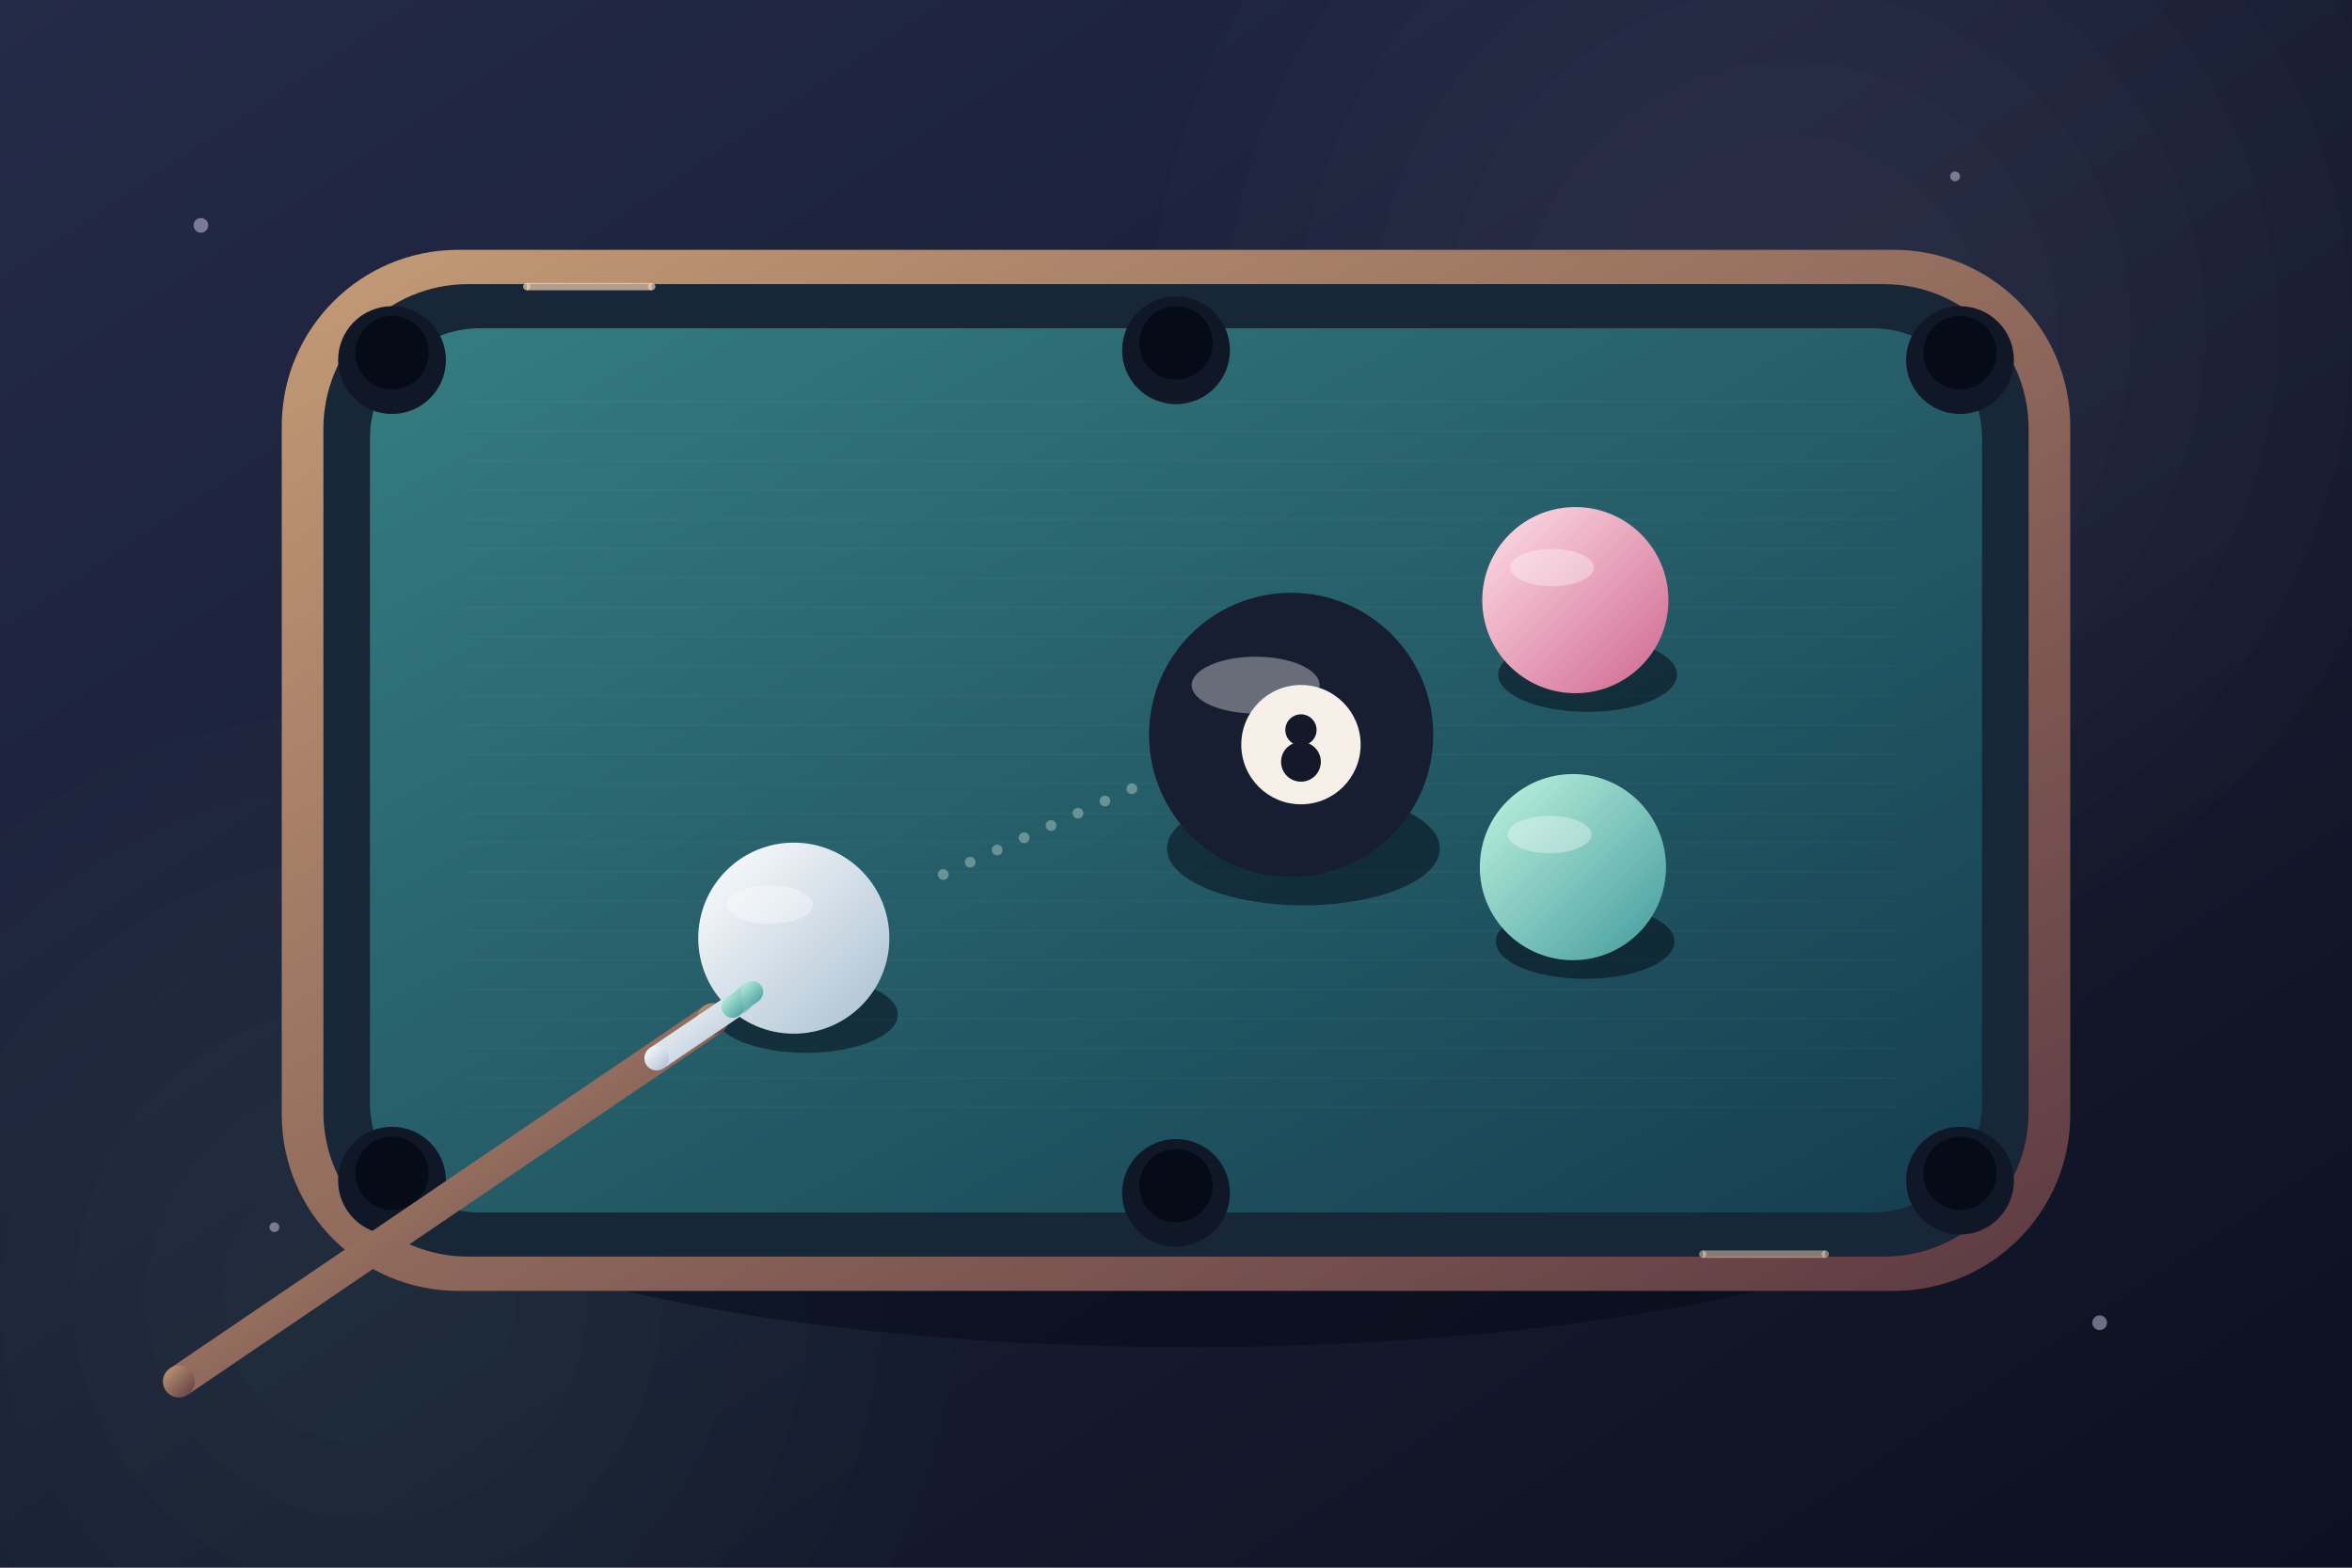
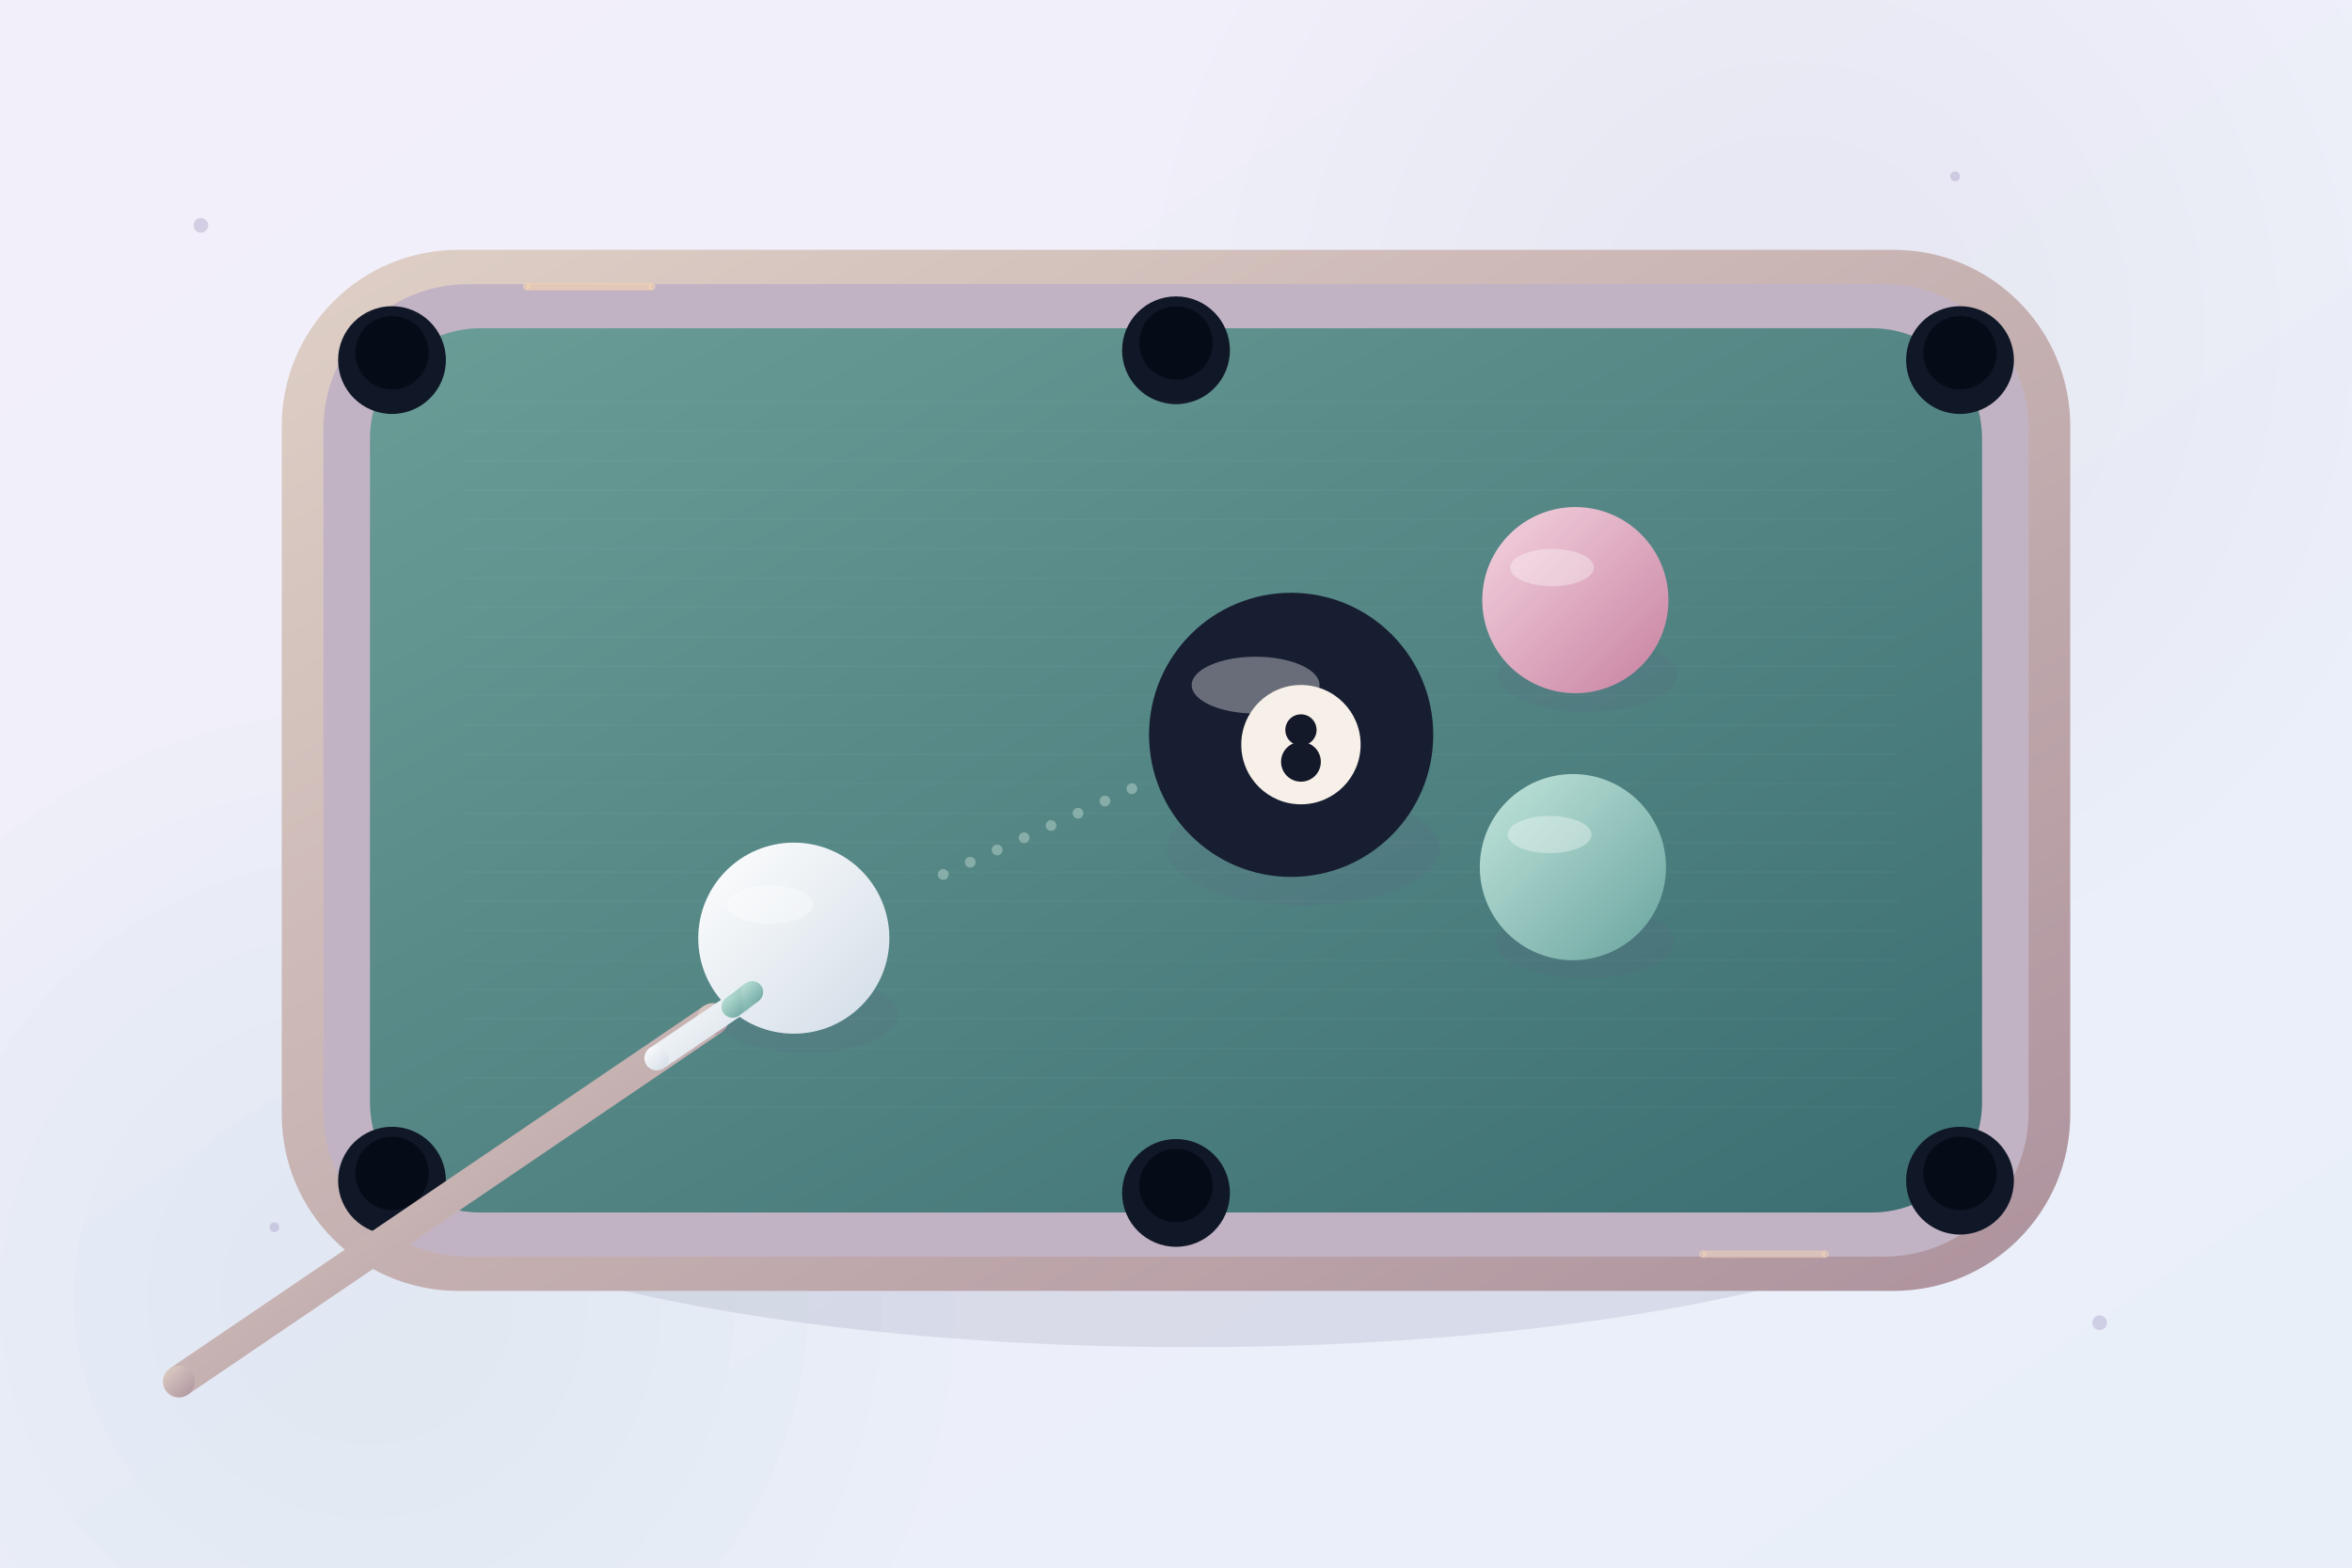
<svg xmlns="http://www.w3.org/2000/svg" width="960" height="640" viewBox="0 0 960 640" role="img" aria-labelledby="title">
  <defs>
    <linearGradient id="background" x2="1" y2="1">
-       <stop offset="0" stop-color="#242b48" />
-       <stop offset="1" stop-color="#0c1020" />
+       <stop offset="0" stop-color="#f3effa" />
+       <stop offset="1" stop-color="#e8eff9" />
    </linearGradient>
    <linearGradient id="rose" x2="1" y2="1">
-       <stop offset="0" stop-color="#ffe0e8" />
-       <stop offset="1" stop-color="#cf668d" />
+       <stop offset="0" stop-color="#f5d4e0" />
+       <stop offset="1" stop-color="#c781a1" />
    </linearGradient>
    <linearGradient id="teal" x2="1" y2="1">
-       <stop offset="0" stop-color="#c0f5df" />
-       <stop offset="1" stop-color="#429a9e" />
+       <stop offset="0" stop-color="#c1e5dc" />
+       <stop offset="1" stop-color="#6aa49e" />
    </linearGradient>
    <linearGradient id="lilac" x2="1" y2="1">
-       <stop offset="0" stop-color="#ded4ff" />
-       <stop offset="1" stop-color="#7b68ba" />
+       <stop offset="0" stop-color="#dcd3ee" />
+       <stop offset="1" stop-color="#9683c4" />
    </linearGradient>
    <linearGradient id="pearl" x2="1" y2="1">
      <stop offset="0" stop-color="#ffffff" />
-       <stop offset="1" stop-color="#a8bfd0" />
+       <stop offset="1" stop-color="#d1dce6" />
    </linearGradient>
    <linearGradient id="wood" x2="1" y2="1">
-       <stop offset="0" stop-color="#c59c76" />
-       <stop offset="1" stop-color="#5c3942" />
+       <stop offset="0" stop-color="#dfd0c6" />
+       <stop offset="1" stop-color="#ad929d" />
    </linearGradient>
    <linearGradient id="felt" x2="1" y2="1">
-       <stop offset="0" stop-color="#357d81" />
-       <stop offset="1" stop-color="#153e50" />
+       <stop offset="0" stop-color="#6b9d97" />
+       <stop offset="1" stop-color="#3b6e71" />
    </linearGradient>
    <linearGradient id="ocean" x2="1" y2="1">
-       <stop offset="0" stop-color="#345a80" />
-       <stop offset="1" stop-color="#152e4f" />
+       <stop offset="0" stop-color="#d5e8f0" />
+       <stop offset="1" stop-color="#a5c8d8" />
    </linearGradient>
  </defs>
  <rect x="0" y="0" width="960" height="640" rx="0" fill="url(#background)" />
-   <ellipse cx="730" cy="135" rx="260" ry="260" fill="#9f89d6" opacity="0.012" />
-   <ellipse cx="730" cy="135" rx="230" ry="230" fill="#9f89d6" opacity="0.012" />
-   <ellipse cx="730" cy="135" rx="200" ry="200" fill="#9f89d6" opacity="0.012" />
-   <ellipse cx="730" cy="135" rx="170" ry="170" fill="#9f89d6" opacity="0.012" />
-   <ellipse cx="730" cy="135" rx="140" ry="140" fill="#9f89d6" opacity="0.012" />
-   <ellipse cx="730" cy="135" rx="110" ry="110" fill="#9f89d6" opacity="0.012" />
-   <ellipse cx="730" cy="135" rx="80" ry="80" fill="#9f89d6" opacity="0.012" />
-   <ellipse cx="150" cy="530" rx="240" ry="240" fill="#5cc9c1" opacity="0.014" />
-   <ellipse cx="150" cy="530" rx="210" ry="210" fill="#5cc9c1" opacity="0.014" />
-   <ellipse cx="150" cy="530" rx="180" ry="180" fill="#5cc9c1" opacity="0.014" />
-   <ellipse cx="150" cy="530" rx="150" ry="150" fill="#5cc9c1" opacity="0.014" />
-   <ellipse cx="150" cy="530" rx="120" ry="120" fill="#5cc9c1" opacity="0.014" />
-   <ellipse cx="150" cy="530" rx="90" ry="90" fill="#5cc9c1" opacity="0.014" />
-   <ellipse cx="150" cy="530" rx="60" ry="60" fill="#5cc9c1" opacity="0.014" />
-   <ellipse cx="82" cy="92" rx="3" ry="3" fill="#e5dcff" opacity="0.45" />
-   <ellipse cx="857" cy="540" rx="3" ry="3" fill="#e5dcff" opacity="0.45" />
-   <ellipse cx="798" cy="72" rx="2" ry="2" fill="#e5dcff" opacity="0.45" />
-   <ellipse cx="112" cy="501" rx="2" ry="2" fill="#e5dcff" opacity="0.45" />
-   <ellipse cx="486" cy="460" rx="346" ry="90" fill="#060b18" opacity="0.55" />
+   <ellipse cx="730" cy="135" rx="260" ry="260" fill="#bba7d8" opacity="0.016" />
+   <ellipse cx="730" cy="135" rx="230" ry="230" fill="#bba7d8" opacity="0.016" />
+   <ellipse cx="730" cy="135" rx="200" ry="200" fill="#bba7d8" opacity="0.016" />
+   <ellipse cx="730" cy="135" rx="170" ry="170" fill="#bba7d8" opacity="0.016" />
+   <ellipse cx="730" cy="135" rx="140" ry="140" fill="#bba7d8" opacity="0.016" />
+   <ellipse cx="730" cy="135" rx="110" ry="110" fill="#bba7d8" opacity="0.016" />
+   <ellipse cx="730" cy="135" rx="80" ry="80" fill="#bba7d8" opacity="0.016" />
+   <ellipse cx="150" cy="530" rx="240" ry="240" fill="#b2d8d5" opacity="0.022" />
+   <ellipse cx="150" cy="530" rx="210" ry="210" fill="#b2d8d5" opacity="0.022" />
+   <ellipse cx="150" cy="530" rx="180" ry="180" fill="#b2d8d5" opacity="0.022" />
+   <ellipse cx="150" cy="530" rx="150" ry="150" fill="#b2d8d5" opacity="0.022" />
+   <ellipse cx="150" cy="530" rx="120" ry="120" fill="#b2d8d5" opacity="0.022" />
+   <ellipse cx="150" cy="530" rx="90" ry="90" fill="#b2d8d5" opacity="0.022" />
+   <ellipse cx="150" cy="530" rx="60" ry="60" fill="#b2d8d5" opacity="0.022" />
+   <ellipse cx="82" cy="92" rx="3" ry="3" fill="#8e81b4" opacity="0.3" />
+   <ellipse cx="857" cy="540" rx="3" ry="3" fill="#8e81b4" opacity="0.3" />
+   <ellipse cx="798" cy="72" rx="2" ry="2" fill="#8e81b4" opacity="0.3" />
+   <ellipse cx="112" cy="501" rx="2" ry="2" fill="#8e81b4" opacity="0.3" />
+   <ellipse cx="486" cy="460" rx="346" ry="90" fill="#626080" opacity="0.14" />
  <rect x="115" y="102" width="730" height="425" rx="72" fill="url(#wood)" />
-   <rect x="132" y="116" width="696" height="397" rx="59" fill="#172738" />
+   <rect x="132" y="116" width="696" height="397" rx="59" fill="#c2b3c4" />
  <rect x="151" y="134" width="658" height="361" rx="45" fill="url(#felt)" />
  <ellipse cx="160" cy="147" rx="22" ry="22" fill="#101828" />
  <ellipse cx="160" cy="144" rx="15" ry="15" fill="#060c17" />
  <ellipse cx="480" cy="143" rx="22" ry="22" fill="#101828" />
  <ellipse cx="480" cy="140" rx="15" ry="15" fill="#060c17" />
  <ellipse cx="800" cy="147" rx="22" ry="22" fill="#101828" />
  <ellipse cx="800" cy="144" rx="15" ry="15" fill="#060c17" />
  <ellipse cx="160" cy="482" rx="22" ry="22" fill="#101828" />
  <ellipse cx="160" cy="479" rx="15" ry="15" fill="#060c17" />
  <ellipse cx="480" cy="487" rx="22" ry="22" fill="#101828" />
  <ellipse cx="480" cy="484" rx="15" ry="15" fill="#060c17" />
  <ellipse cx="800" cy="482" rx="22" ry="22" fill="#101828" />
  <ellipse cx="800" cy="479" rx="15" ry="15" fill="#060c17" />
  <polygon points="190,164.35 774,164.35 774,163.65 190,163.65" fill="#d7fff1" opacity="0.028" />
  <ellipse cx="190" cy="164" rx="0.35" ry="0.35" fill="#d7fff1" opacity="0.028" />
  <ellipse cx="774" cy="164" rx="0.35" ry="0.35" fill="#d7fff1" opacity="0.028" />
  <polygon points="190,176.35 774,176.35 774,175.65 190,175.65" fill="#d7fff1" opacity="0.028" />
  <ellipse cx="190" cy="176" rx="0.35" ry="0.35" fill="#d7fff1" opacity="0.028" />
  <ellipse cx="774" cy="176" rx="0.35" ry="0.35" fill="#d7fff1" opacity="0.028" />
  <polygon points="190,188.35 774,188.35 774,187.65 190,187.65" fill="#d7fff1" opacity="0.028" />
  <ellipse cx="190" cy="188" rx="0.35" ry="0.35" fill="#d7fff1" opacity="0.028" />
  <ellipse cx="774" cy="188" rx="0.35" ry="0.35" fill="#d7fff1" opacity="0.028" />
  <polygon points="190,200.35 774,200.35 774,199.65 190,199.65" fill="#d7fff1" opacity="0.028" />
  <ellipse cx="190" cy="200" rx="0.35" ry="0.35" fill="#d7fff1" opacity="0.028" />
  <ellipse cx="774" cy="200" rx="0.35" ry="0.35" fill="#d7fff1" opacity="0.028" />
  <polygon points="190,212.35 774,212.35 774,211.65 190,211.65" fill="#d7fff1" opacity="0.028" />
  <ellipse cx="190" cy="212" rx="0.35" ry="0.35" fill="#d7fff1" opacity="0.028" />
  <ellipse cx="774" cy="212" rx="0.35" ry="0.35" fill="#d7fff1" opacity="0.028" />
  <polygon points="190,224.35 774,224.35 774,223.65 190,223.65" fill="#d7fff1" opacity="0.028" />
  <ellipse cx="190" cy="224" rx="0.35" ry="0.35" fill="#d7fff1" opacity="0.028" />
  <ellipse cx="774" cy="224" rx="0.35" ry="0.35" fill="#d7fff1" opacity="0.028" />
  <polygon points="190,236.35 774,236.35 774,235.65 190,235.65" fill="#d7fff1" opacity="0.028" />
  <ellipse cx="190" cy="236" rx="0.35" ry="0.35" fill="#d7fff1" opacity="0.028" />
  <ellipse cx="774" cy="236" rx="0.35" ry="0.35" fill="#d7fff1" opacity="0.028" />
  <polygon points="190,248.35 774,248.35 774,247.65 190,247.65" fill="#d7fff1" opacity="0.028" />
  <ellipse cx="190" cy="248" rx="0.35" ry="0.35" fill="#d7fff1" opacity="0.028" />
  <ellipse cx="774" cy="248" rx="0.35" ry="0.35" fill="#d7fff1" opacity="0.028" />
  <polygon points="190,260.35 774,260.35 774,259.65 190,259.65" fill="#d7fff1" opacity="0.028" />
  <ellipse cx="190" cy="260" rx="0.35" ry="0.35" fill="#d7fff1" opacity="0.028" />
  <ellipse cx="774" cy="260" rx="0.35" ry="0.35" fill="#d7fff1" opacity="0.028" />
  <polygon points="190,272.35 774,272.35 774,271.65 190,271.65" fill="#d7fff1" opacity="0.028" />
  <ellipse cx="190" cy="272" rx="0.35" ry="0.35" fill="#d7fff1" opacity="0.028" />
  <ellipse cx="774" cy="272" rx="0.35" ry="0.35" fill="#d7fff1" opacity="0.028" />
  <polygon points="190,284.35 774,284.35 774,283.65 190,283.65" fill="#d7fff1" opacity="0.028" />
  <ellipse cx="190" cy="284" rx="0.35" ry="0.35" fill="#d7fff1" opacity="0.028" />
  <ellipse cx="774" cy="284" rx="0.35" ry="0.35" fill="#d7fff1" opacity="0.028" />
  <polygon points="190,296.35 774,296.35 774,295.65 190,295.65" fill="#d7fff1" opacity="0.028" />
  <ellipse cx="190" cy="296" rx="0.35" ry="0.35" fill="#d7fff1" opacity="0.028" />
  <ellipse cx="774" cy="296" rx="0.35" ry="0.35" fill="#d7fff1" opacity="0.028" />
  <polygon points="190,308.35 774,308.35 774,307.65 190,307.65" fill="#d7fff1" opacity="0.028" />
  <ellipse cx="190" cy="308" rx="0.35" ry="0.35" fill="#d7fff1" opacity="0.028" />
  <ellipse cx="774" cy="308" rx="0.35" ry="0.35" fill="#d7fff1" opacity="0.028" />
  <polygon points="190,320.35 774,320.35 774,319.65 190,319.65" fill="#d7fff1" opacity="0.028" />
  <ellipse cx="190" cy="320" rx="0.35" ry="0.35" fill="#d7fff1" opacity="0.028" />
  <ellipse cx="774" cy="320" rx="0.35" ry="0.35" fill="#d7fff1" opacity="0.028" />
  <polygon points="190,332.35 774,332.35 774,331.65 190,331.65" fill="#d7fff1" opacity="0.028" />
  <ellipse cx="190" cy="332" rx="0.35" ry="0.35" fill="#d7fff1" opacity="0.028" />
  <ellipse cx="774" cy="332" rx="0.35" ry="0.35" fill="#d7fff1" opacity="0.028" />
  <polygon points="190,344.35 774,344.35 774,343.65 190,343.65" fill="#d7fff1" opacity="0.028" />
  <ellipse cx="190" cy="344" rx="0.35" ry="0.35" fill="#d7fff1" opacity="0.028" />
  <ellipse cx="774" cy="344" rx="0.35" ry="0.35" fill="#d7fff1" opacity="0.028" />
  <polygon points="190,356.35 774,356.35 774,355.65 190,355.65" fill="#d7fff1" opacity="0.028" />
  <ellipse cx="190" cy="356" rx="0.35" ry="0.35" fill="#d7fff1" opacity="0.028" />
  <ellipse cx="774" cy="356" rx="0.35" ry="0.35" fill="#d7fff1" opacity="0.028" />
  <polygon points="190,368.35 774,368.35 774,367.65 190,367.65" fill="#d7fff1" opacity="0.028" />
  <ellipse cx="190" cy="368" rx="0.35" ry="0.35" fill="#d7fff1" opacity="0.028" />
  <ellipse cx="774" cy="368" rx="0.35" ry="0.35" fill="#d7fff1" opacity="0.028" />
  <polygon points="190,380.35 774,380.35 774,379.65 190,379.65" fill="#d7fff1" opacity="0.028" />
  <ellipse cx="190" cy="380" rx="0.35" ry="0.35" fill="#d7fff1" opacity="0.028" />
  <ellipse cx="774" cy="380" rx="0.35" ry="0.35" fill="#d7fff1" opacity="0.028" />
  <polygon points="190,392.35 774,392.35 774,391.65 190,391.65" fill="#d7fff1" opacity="0.028" />
  <ellipse cx="190" cy="392" rx="0.35" ry="0.35" fill="#d7fff1" opacity="0.028" />
  <ellipse cx="774" cy="392" rx="0.35" ry="0.35" fill="#d7fff1" opacity="0.028" />
  <polygon points="190,404.35 774,404.35 774,403.65 190,403.65" fill="#d7fff1" opacity="0.028" />
  <ellipse cx="190" cy="404" rx="0.35" ry="0.35" fill="#d7fff1" opacity="0.028" />
  <ellipse cx="774" cy="404" rx="0.35" ry="0.35" fill="#d7fff1" opacity="0.028" />
  <polygon points="190,416.35 774,416.35 774,415.65 190,415.65" fill="#d7fff1" opacity="0.028" />
  <ellipse cx="190" cy="416" rx="0.35" ry="0.35" fill="#d7fff1" opacity="0.028" />
  <ellipse cx="774" cy="416" rx="0.35" ry="0.35" fill="#d7fff1" opacity="0.028" />
  <polygon points="190,428.35 774,428.35 774,427.65 190,427.65" fill="#d7fff1" opacity="0.028" />
  <ellipse cx="190" cy="428" rx="0.35" ry="0.35" fill="#d7fff1" opacity="0.028" />
  <ellipse cx="774" cy="428" rx="0.35" ry="0.35" fill="#d7fff1" opacity="0.028" />
  <polygon points="190,440.35 774,440.35 774,439.65 190,439.65" fill="#d7fff1" opacity="0.028" />
  <ellipse cx="190" cy="440" rx="0.35" ry="0.35" fill="#d7fff1" opacity="0.028" />
  <ellipse cx="774" cy="440" rx="0.35" ry="0.35" fill="#d7fff1" opacity="0.028" />
  <polygon points="190,452.35 774,452.35 774,451.65 190,451.65" fill="#d7fff1" opacity="0.028" />
  <ellipse cx="190" cy="452" rx="0.35" ry="0.35" fill="#d7fff1" opacity="0.028" />
  <ellipse cx="774" cy="452" rx="0.35" ry="0.35" fill="#d7fff1" opacity="0.028" />
-   <ellipse cx="532" cy="346.4" rx="55.68" ry="23.2" fill="#060b18" opacity="0.55" />
+   <ellipse cx="532" cy="346.4" rx="55.68" ry="23.2" fill="#626080" opacity="0.14" />
  <ellipse cx="527" cy="300" rx="58" ry="58" fill="#171e31" />
  <ellipse cx="512.5" cy="279.7" rx="26.1" ry="11.6" fill="#ffffff" opacity="0.35" />
  <ellipse cx="531" cy="304" rx="24.36" ry="24.36" fill="#f7f0e8" />
  <ellipse cx="531" cy="298" rx="6.38" ry="6.38" fill="#14192a" />
  <ellipse cx="531" cy="311" rx="8.12" ry="8.12" fill="#14192a" />
-   <ellipse cx="648" cy="275.4" rx="36.48" ry="15.2" fill="#060b18" opacity="0.55" />
+   <ellipse cx="648" cy="275.4" rx="36.48" ry="15.2" fill="#626080" opacity="0.14" />
  <ellipse cx="643" cy="245" rx="38" ry="38" fill="url(#rose)" />
  <ellipse cx="633.5" cy="231.7" rx="17.1" ry="7.6" fill="#ffffff" opacity="0.35" />
-   <ellipse cx="647" cy="384.4" rx="36.48" ry="15.2" fill="#060b18" opacity="0.55" />
+   <ellipse cx="647" cy="384.4" rx="36.48" ry="15.2" fill="#626080" opacity="0.14" />
  <ellipse cx="642" cy="354" rx="38" ry="38" fill="url(#teal)" />
  <ellipse cx="632.5" cy="340.7" rx="17.1" ry="7.6" fill="#ffffff" opacity="0.35" />
-   <ellipse cx="329" cy="414.2" rx="37.44" ry="15.6" fill="#060b18" opacity="0.55" />
+   <ellipse cx="329" cy="414.2" rx="37.44" ry="15.6" fill="#626080" opacity="0.14" />
  <ellipse cx="324" cy="383" rx="39" ry="39" fill="url(#pearl)" />
  <ellipse cx="314.25" cy="369.35" rx="17.55" ry="7.8" fill="#ffffff" opacity="0.35" />
  <ellipse cx="385" cy="357" rx="2.2" ry="2.2" fill="#effcf3" opacity="0.33" />
  <ellipse cx="396" cy="352" rx="2.2" ry="2.2" fill="#effcf3" opacity="0.33" />
  <ellipse cx="407" cy="347" rx="2.2" ry="2.2" fill="#effcf3" opacity="0.33" />
  <ellipse cx="418" cy="342" rx="2.2" ry="2.2" fill="#effcf3" opacity="0.33" />
  <ellipse cx="429" cy="337" rx="2.2" ry="2.2" fill="#effcf3" opacity="0.33" />
  <ellipse cx="440" cy="332" rx="2.2" ry="2.2" fill="#effcf3" opacity="0.33" />
  <ellipse cx="451" cy="327" rx="2.2" ry="2.2" fill="#effcf3" opacity="0.33" />
  <ellipse cx="462" cy="322" rx="2.2" ry="2.2" fill="#effcf3" opacity="0.33" />
  <polygon points="76.651,569.378 294.651,421.378 287.349,410.622 69.349,558.622" fill="url(#wood)" />
  <ellipse cx="73" cy="564" rx="6.5" ry="6.5" fill="url(#wood)" />
  <ellipse cx="291" cy="416" rx="6.5" ry="6.5" fill="url(#wood)" />
  <polygon points="270.802,436.141 304.802,413.141 299.198,404.859 265.198,427.859" fill="url(#pearl)" />
  <ellipse cx="268" cy="432" rx="5" ry="5" fill="url(#pearl)" />
  <ellipse cx="302" cy="409" rx="5" ry="5" fill="url(#pearl)" />
  <polygon points="301.7,414.6 309.7,408.6 304.3,401.4 296.3,407.4" fill="url(#teal)" />
  <ellipse cx="299" cy="411" rx="4.5" ry="4.5" fill="url(#teal)" />
  <ellipse cx="307" cy="405" rx="4.5" ry="4.5" fill="url(#teal)" />
  <polygon points="215,118.5 266,118.5 266,115.5 215,115.5" fill="#f1d2b3" opacity="0.7" />
  <ellipse cx="215" cy="117" rx="1.5" ry="1.5" fill="#f1d2b3" opacity="0.7" />
  <ellipse cx="266" cy="117" rx="1.5" ry="1.5" fill="#f1d2b3" opacity="0.7" />
  <polygon points="695,513.5 745,513.5 745,510.5 695,510.5" fill="#f1d2b3" opacity="0.5" />
  <ellipse cx="695" cy="512" rx="1.5" ry="1.5" fill="#f1d2b3" opacity="0.5" />
  <ellipse cx="745" cy="512" rx="1.5" ry="1.5" fill="#f1d2b3" opacity="0.5" />
</svg>
